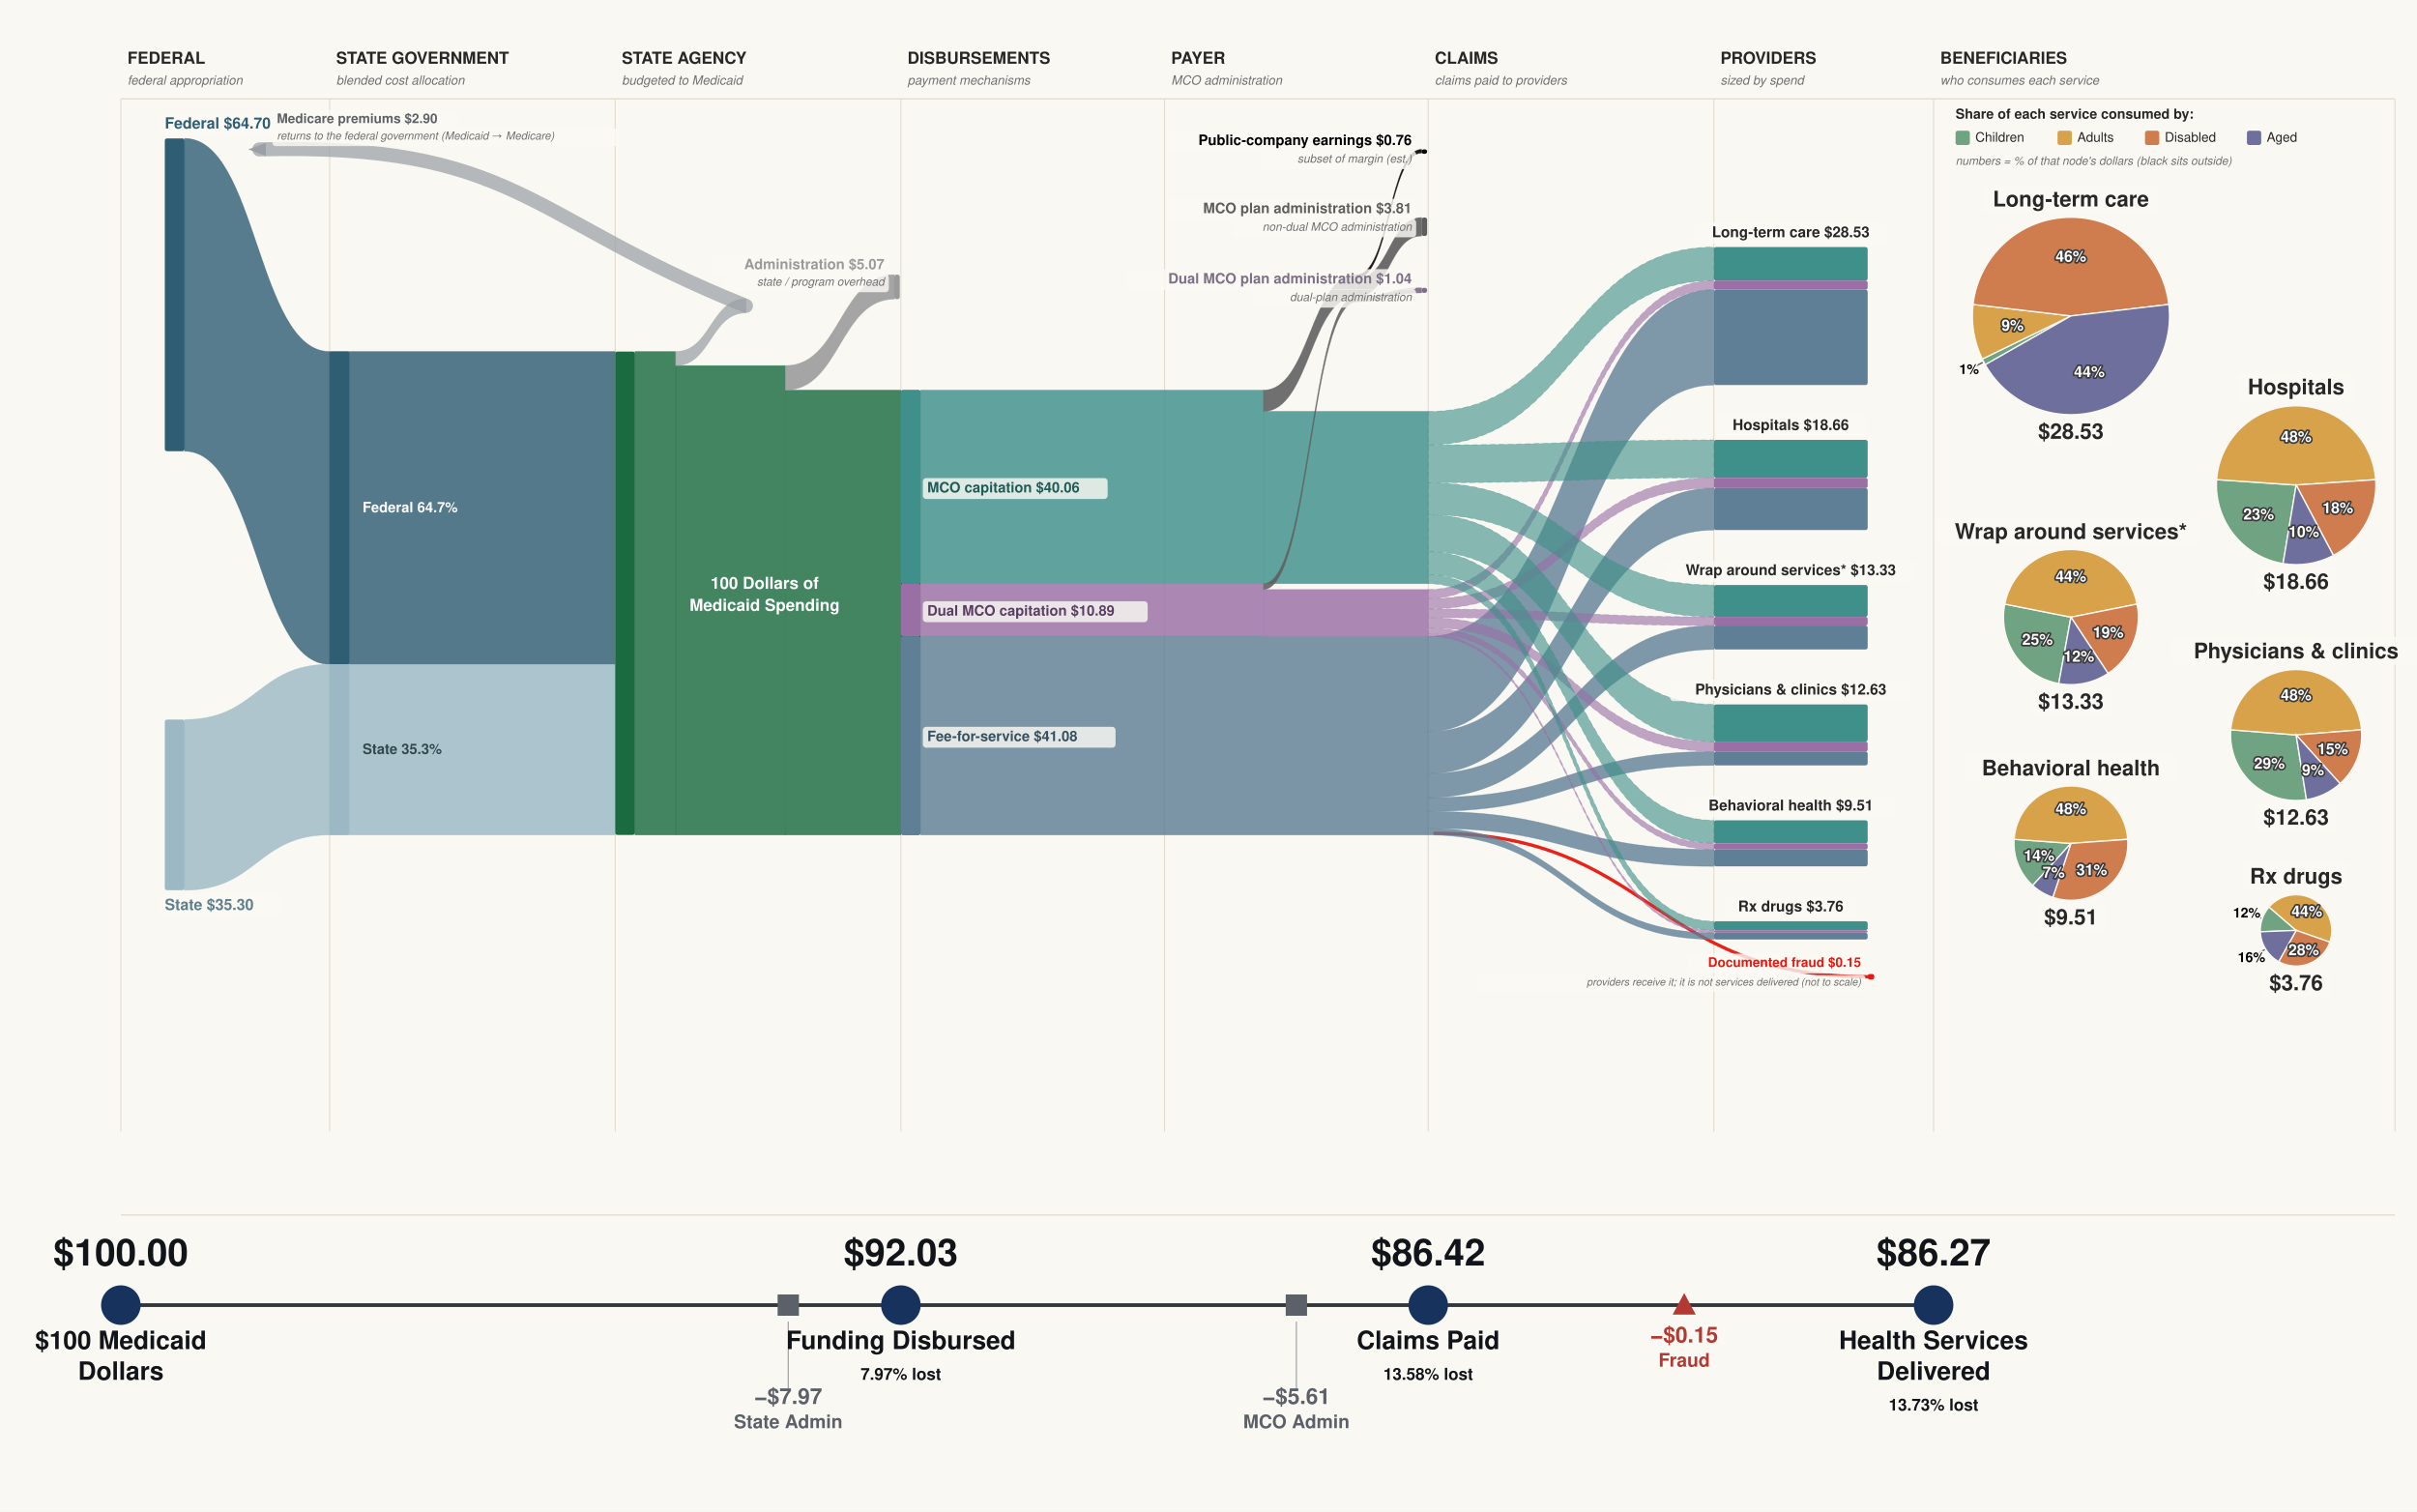
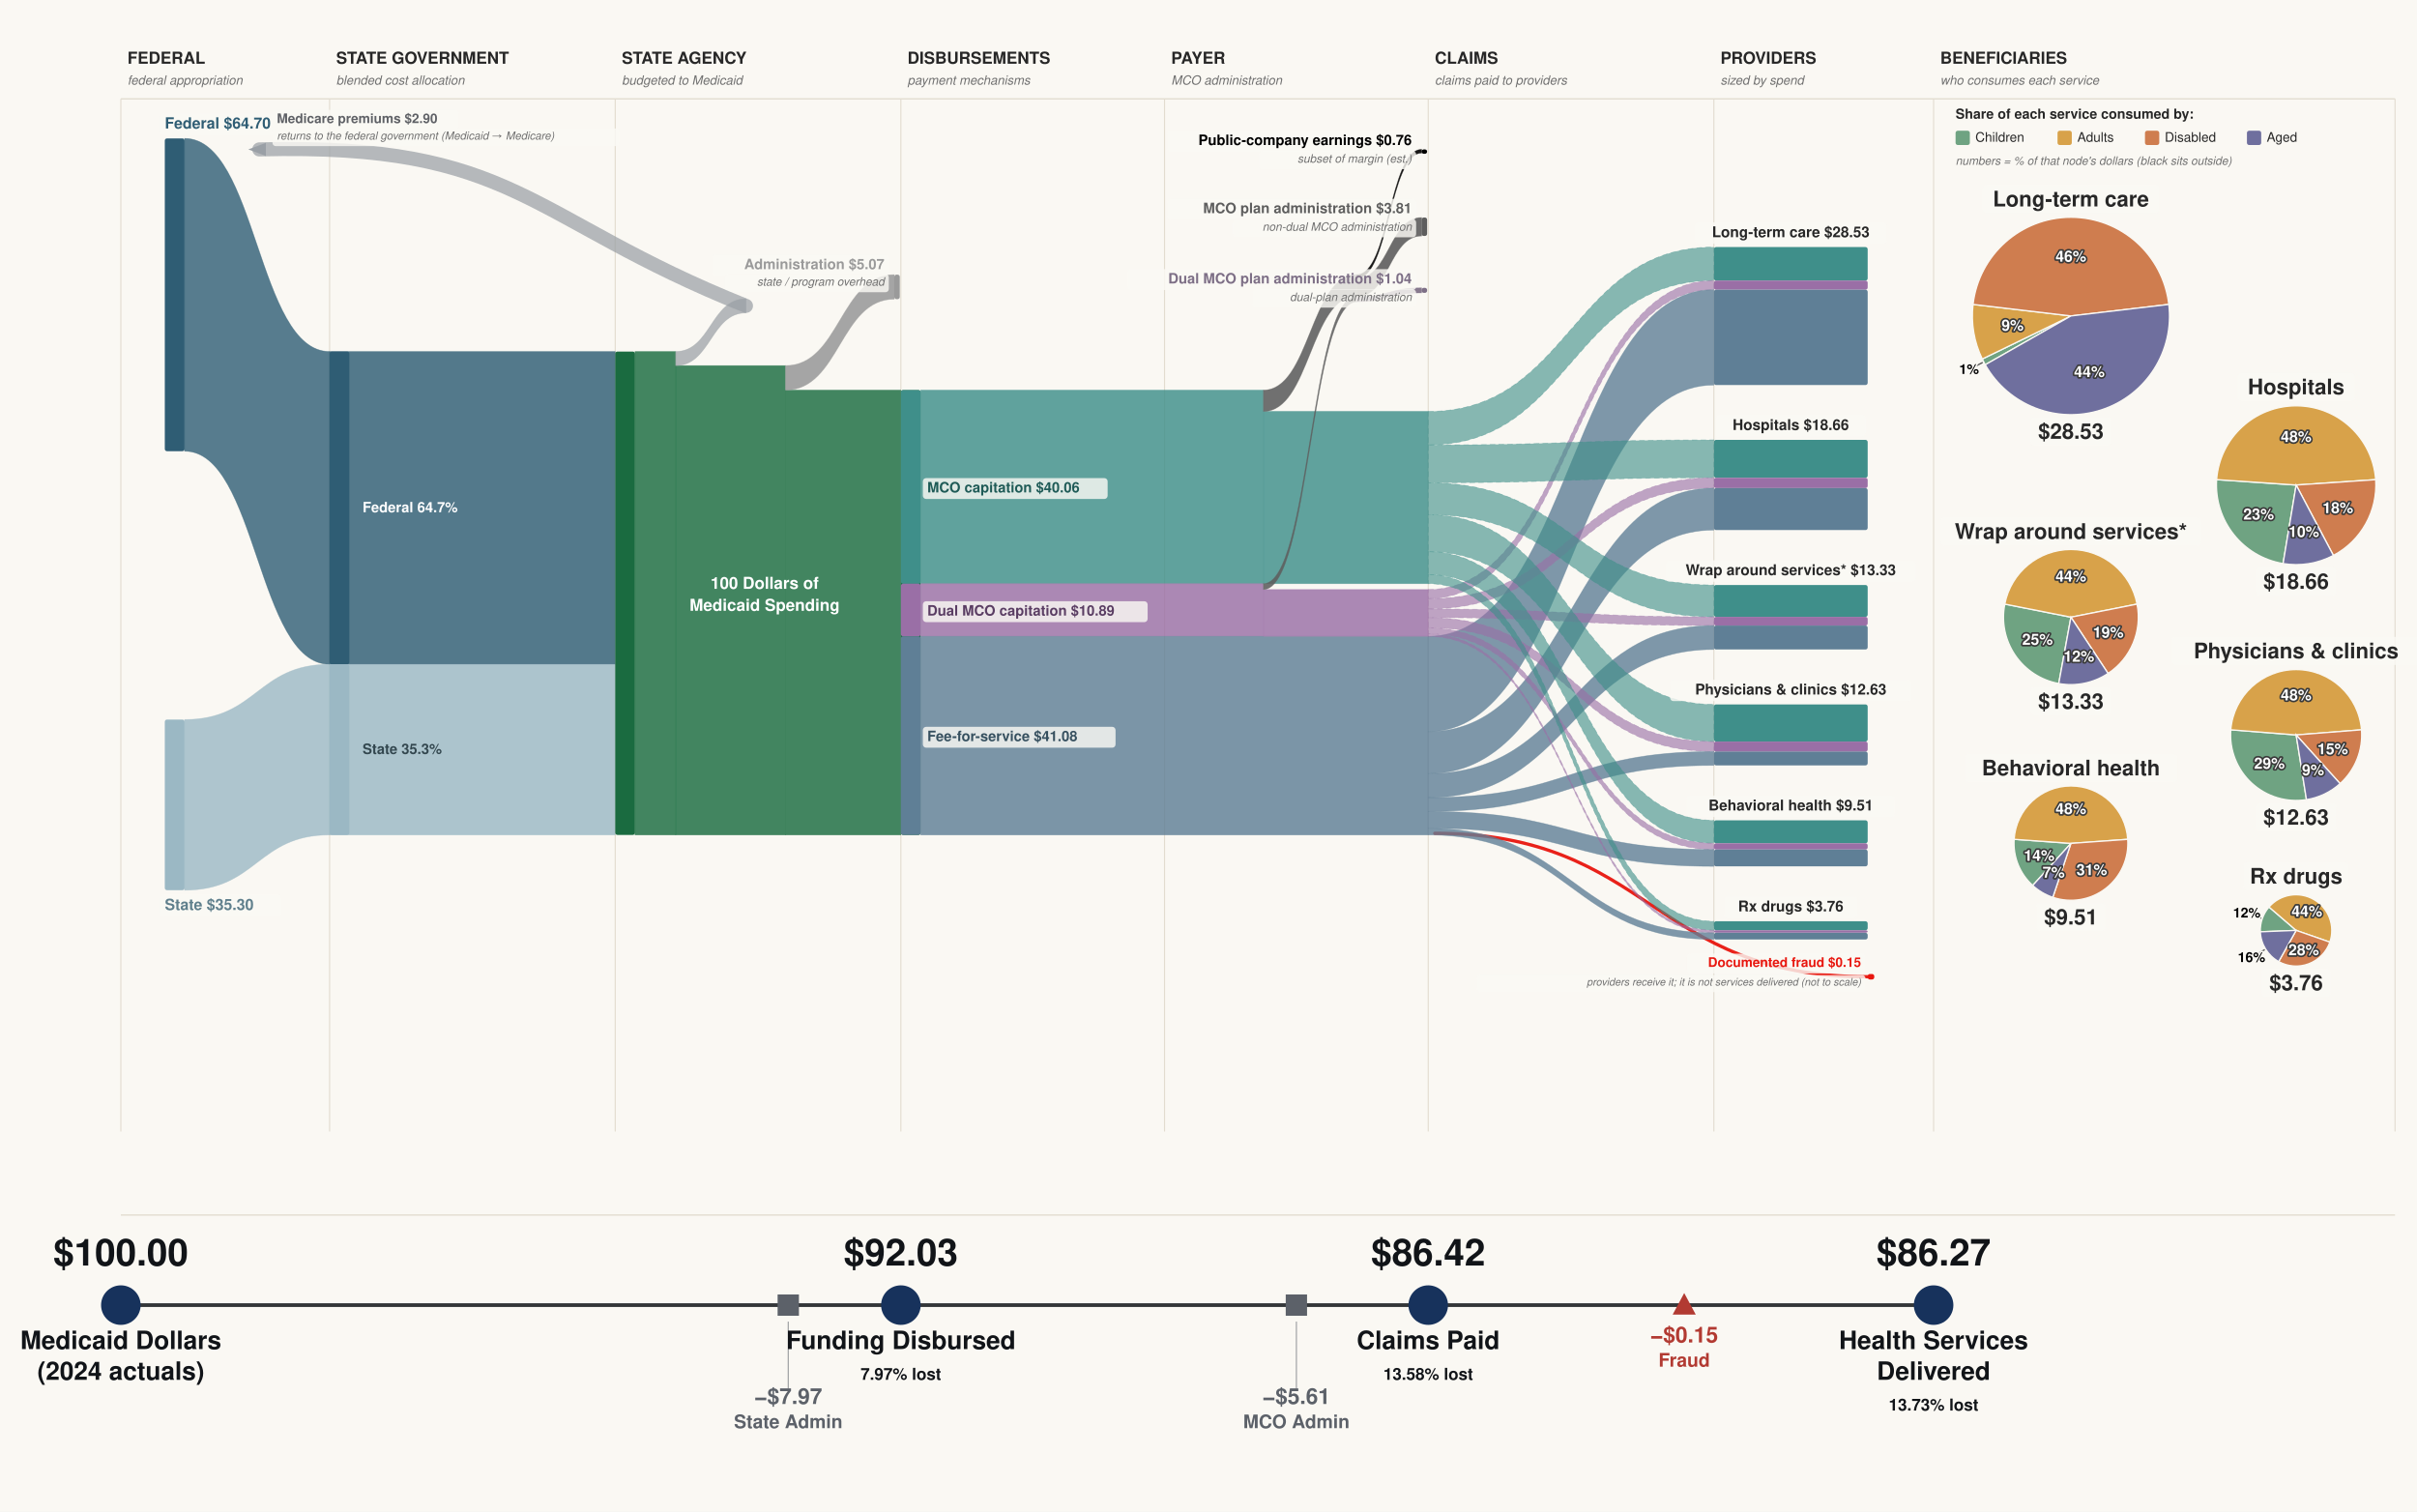
<svg xmlns="http://www.w3.org/2000/svg" viewBox="0 0 2200 1376" width="100%">
  <g id="baseline">
    <rect x="0" y="0" width="2200" height="1376" fill="#faf8f3" />
    <text x="116.0" y="58.0" font-family="Segoe UI, Helvetica, Arial, sans-serif" font-size="15" fill="#272727" text-anchor="start" font-weight="bold">FEDERAL</text>
    <text x="116.0" y="77.0" font-family="Segoe UI, Helvetica, Arial, sans-serif" font-size="11.5" fill="#6f6f6f" text-anchor="start" font-weight="normal" font-style="italic">federal appropriation</text>
    <line x1="110" y1="90" x2="110" y2="1030" stroke="#e2dccf" stroke-width="1" />
    <text x="306.0" y="58.0" font-family="Segoe UI, Helvetica, Arial, sans-serif" font-size="15" fill="#272727" text-anchor="start" font-weight="bold">STATE GOVERNMENT</text>
    <text x="306.0" y="77.0" font-family="Segoe UI, Helvetica, Arial, sans-serif" font-size="11.5" fill="#6f6f6f" text-anchor="start" font-weight="normal" font-style="italic">blended cost allocation</text>
    <line x1="300" y1="90" x2="300" y2="1030" stroke="#e2dccf" stroke-width="1" />
    <text x="566.0" y="58.0" font-family="Segoe UI, Helvetica, Arial, sans-serif" font-size="15" fill="#272727" text-anchor="start" font-weight="bold">STATE AGENCY</text>
    <text x="566.0" y="77.0" font-family="Segoe UI, Helvetica, Arial, sans-serif" font-size="11.5" fill="#6f6f6f" text-anchor="start" font-weight="normal" font-style="italic">budgeted to Medicaid</text>
    <line x1="560" y1="90" x2="560" y2="1030" stroke="#e2dccf" stroke-width="1" />
    <text x="826.0" y="58.0" font-family="Segoe UI, Helvetica, Arial, sans-serif" font-size="15" fill="#272727" text-anchor="start" font-weight="bold">DISBURSEMENTS</text>
    <text x="826.0" y="77.0" font-family="Segoe UI, Helvetica, Arial, sans-serif" font-size="11.5" fill="#6f6f6f" text-anchor="start" font-weight="normal" font-style="italic">payment mechanisms</text>
    <line x1="820" y1="90" x2="820" y2="1030" stroke="#e2dccf" stroke-width="1" />
    <text x="1066.0" y="58.0" font-family="Segoe UI, Helvetica, Arial, sans-serif" font-size="15" fill="#272727" text-anchor="start" font-weight="bold">PAYER</text>
    <text x="1066.0" y="77.0" font-family="Segoe UI, Helvetica, Arial, sans-serif" font-size="11.5" fill="#6f6f6f" text-anchor="start" font-weight="normal" font-style="italic">MCO administration</text>
    <line x1="1060" y1="90" x2="1060" y2="1030" stroke="#e2dccf" stroke-width="1" />
    <text x="1306.0" y="58.0" font-family="Segoe UI, Helvetica, Arial, sans-serif" font-size="15" fill="#272727" text-anchor="start" font-weight="bold">CLAIMS</text>
    <text x="1306.0" y="77.0" font-family="Segoe UI, Helvetica, Arial, sans-serif" font-size="11.5" fill="#6f6f6f" text-anchor="start" font-weight="normal" font-style="italic">claims paid to providers</text>
    <line x1="1300" y1="90" x2="1300" y2="1030" stroke="#e2dccf" stroke-width="1" />
    <text x="1566.0" y="58.0" font-family="Segoe UI, Helvetica, Arial, sans-serif" font-size="15" fill="#272727" text-anchor="start" font-weight="bold">PROVIDERS</text>
    <text x="1566.0" y="77.0" font-family="Segoe UI, Helvetica, Arial, sans-serif" font-size="11.5" fill="#6f6f6f" text-anchor="start" font-weight="normal" font-style="italic">sized by spend</text>
    <line x1="1560" y1="90" x2="1560" y2="1030" stroke="#e2dccf" stroke-width="1" />
    <text x="1766.0" y="58.0" font-family="Segoe UI, Helvetica, Arial, sans-serif" font-size="15" fill="#272727" text-anchor="start" font-weight="bold">BENEFICIARIES</text>
    <text x="1766.0" y="77.0" font-family="Segoe UI, Helvetica, Arial, sans-serif" font-size="11.5" fill="#6f6f6f" text-anchor="start" font-weight="normal" font-style="italic">who consumes each service</text>
    <line x1="1760" y1="90" x2="1760" y2="1030" stroke="#e2dccf" stroke-width="1" />
    <line x1="2180" y1="90" x2="2180" y2="1030" stroke="#e2dccf" stroke-width="1" />
    <line x1="110" y1="90" x2="2180" y2="90" stroke="#e2dccf" stroke-width="1.2" />
    <rect x="150.0" y="126.0" width="18.0" height="284.7" rx="2" fill="#2f5d74" fill-opacity="1.0" />
    <rect x="150.0" y="655.0" width="18.0" height="155.3" rx="2" fill="#9bb8c4" fill-opacity="1.0" />
    <rect x="146.0" y="103.0" width="125.6" height="20.0" rx="3" fill="#faf8f3" fill-opacity="0.82" />
    <text x="150.0" y="117.0" font-family="Segoe UI, Helvetica, Arial, sans-serif" font-size="14" fill="#2f5d74" text-anchor="start" font-weight="bold">Federal  $64.70</text>
    <rect x="146.0" y="814.3" width="109.9" height="20.0" rx="3" fill="#faf8f3" fill-opacity="0.82" />
    <text x="150.0" y="828.3" font-family="Segoe UI, Helvetica, Arial, sans-serif" font-size="14" fill="#5f7f8c" text-anchor="start" font-weight="bold">State  $35.30</text>
    <path d="M168.0,126.0 C234.0,126.0 234.0,320.0 300.0,320.0 L300.0,604.7 C234.0,604.7 234.0,410.7 168.0,410.7 Z" fill="#2f5d74" fill-opacity="0.8" stroke="#2f5d74" stroke-opacity="0.45" stroke-width="0.6" />
    <path d="M168.0,655.0 C234.0,655.0 234.0,604.7 300.0,604.7 L300.0,760.0 C234.0,760.0 234.0,810.3 168.0,810.3 Z" fill="#9bb8c4" fill-opacity="0.8" stroke="#9bb8c4" stroke-opacity="0.45" stroke-width="0.6" />
    <path d="M300.0,320.0 C430.0,320.0 430.0,320.0 560.0,320.0 L560.0,604.7 C430.0,604.7 430.0,604.7 300.0,604.7 Z" fill="#2f5d74" fill-opacity="0.82" stroke="#2f5d74" stroke-opacity="0.45" stroke-width="0.6" />
    <path d="M300.0,604.7 C430.0,604.7 430.0,604.7 560.0,604.7 L560.0,760.0 C430.0,760.0 430.0,760.0 300.0,760.0 Z" fill="#9bb8c4" fill-opacity="0.82" stroke="#9bb8c4" stroke-opacity="0.45" stroke-width="0.6" />
    <rect x="300.0" y="320.0" width="18.0" height="284.7" rx="2" fill="#2f5d74" fill-opacity="1.0" />
    <rect x="300.0" y="604.7" width="18.0" height="155.3" rx="2" fill="#9bb8c4" fill-opacity="1.0" />
    <text x="330.0" y="466.3" font-family="Segoe UI, Helvetica, Arial, sans-serif" font-size="13" fill="#ffffff" text-anchor="start" font-weight="bold">Federal 64.7%</text>
    <text x="330.0" y="686.3" font-family="Segoe UI, Helvetica, Arial, sans-serif" font-size="13" fill="#33474f" text-anchor="start" font-weight="bold">State 35.3%</text>
    <rect x="560.0" y="320.0" width="18.0" height="440.0" rx="2" fill="#1a6b40" fill-opacity="1.0" />
    <path d="M578.0,320.0 C596.5,320.0 596.5,320.0 615.0,320.0 L615.0,760.0 C596.5,760.0 596.5,760.0 578.0,760.0 Z" fill="#1a6b40" fill-opacity="0.82" stroke="#1a6b40" stroke-opacity="0.45" stroke-width="0.6" />
    <path d="M615.0,332.8 C665.0,332.8 665.0,332.8 715.0,332.8 L715.0,760.0 C665.0,760.0 665.0,760.0 615.0,760.0 Z" fill="#1a6b40" fill-opacity="0.82" stroke="#1a6b40" stroke-opacity="0.45" stroke-width="0.6" />
    <path d="M715.0,355.1 C767.5,355.1 767.5,355.1 820.0,355.1 L820.0,760.0 C767.5,760.0 767.5,760.0 715.0,760.0 Z" fill="#1a6b40" fill-opacity="0.82" stroke="#1a6b40" stroke-opacity="0.45" stroke-width="0.6" />
    <path d="M715.0,332.8 C764.5,332.8 764.5,250.0 814.0,250.0 L814.0,272.3 C764.5,272.3 764.5,355.1 715.0,355.1 Z" fill="#9a9a9a" fill-opacity="0.88" stroke="#9a9a9a" stroke-opacity="0.45" stroke-width="0.6" />
    <rect x="814.0" y="250.0" width="5.0" height="22.3" rx="2" fill="#9a9a9a" fill-opacity="1.0" />
    <rect x="648.1" y="232.0" width="160.9" height="19.0" rx="3" fill="#faf8f3" fill-opacity="0.82" />
    <text x="805.0" y="245.0" font-family="Segoe UI, Helvetica, Arial, sans-serif" font-size="13" fill="#9a9a9a" text-anchor="end" font-weight="bold">Administration  $5.07</text>
    <rect x="659.9" y="249.5" width="149.1" height="16.5" rx="3" fill="#faf8f3" fill-opacity="0.82" />
    <text x="805.0" y="260.0" font-family="Segoe UI, Helvetica, Arial, sans-serif" font-size="10.5" fill="#6f6f6f" text-anchor="end" font-weight="normal" font-style="italic">state / program overhead</text>
    <path d="M615.0,320.0 C647.0,320.0 647.0,272.0 679.0,272.0 L679.0,284.8 C647.0,284.8 647.0,332.8 615.0,332.8 Z" fill="#9aa0a6" fill-opacity="0.72" stroke="#9aa0a6" stroke-opacity="0.45" stroke-width="0.6" />
    <path d="M679.0,278.4 C479.0,198.4 470,130 236,136" fill="none" stroke="#9aa0a6" stroke-width="12.8" stroke-opacity="0.72" stroke-linecap="round" />
    <path d="M226,136 l16,-6 l0,12 Z" fill="#9aa0a6" />
    <rect x="248.0" y="100.0" width="169.3" height="18.0" rx="3" fill="#faf8f3" fill-opacity="0.82" />
    <text x="252.0" y="112.0" font-family="Segoe UI, Helvetica, Arial, sans-serif" font-size="12" fill="#5f6166" text-anchor="start" font-weight="bold">Medicare premiums  $2.90</text>
    <rect x="248.0" y="117.0" width="316.0" height="16.0" rx="3" fill="#faf8f3" fill-opacity="0.82" />
    <text x="252.0" y="127.0" font-family="Segoe UI, Helvetica, Arial, sans-serif" font-size="10" fill="#6f6f6f" text-anchor="start" font-weight="normal" font-style="italic">returns to the federal government (Medicaid → Medicare)</text>
    <rect x="820.0" y="355.1" width="18.0" height="404.9" rx="2" fill="#1a6b40" fill-opacity="1.0" />
    <text x="696.0" y="536.0" font-family="Segoe UI, Helvetica, Arial, sans-serif" font-size="15" fill="#ffffff" text-anchor="middle" font-weight="bold">100 Dollars of</text>
    <text x="696.0" y="556.0" font-family="Segoe UI, Helvetica, Arial, sans-serif" font-size="15" fill="#ffffff" text-anchor="middle" font-weight="bold">Medicaid Spending</text>
    <path d="M838.0,355.1 C994.0,355.1 994.0,355.1 1150.0,355.1 L1150.0,531.3 C994.0,531.3 994.0,531.3 838.0,531.3 Z" fill="#3f8f8a" fill-opacity="0.82" stroke="#3f8f8a" stroke-opacity="0.45" stroke-width="0.6" />
    <path d="M838.0,531.3 C994.0,531.3 994.0,531.3 1150.0,531.3 L1150.0,579.2 C994.0,579.2 994.0,579.2 838.0,579.2 Z" fill="#9a6fa6" fill-opacity="0.82" stroke="#9a6fa6" stroke-opacity="0.45" stroke-width="0.6" />
    <path d="M838.0,579.2 C1069.0,579.2 1069.0,579.2 1300.0,579.2 L1300.0,760.0 C1069.0,760.0 1069.0,760.0 838.0,760.0 Z" fill="#5f7f96" fill-opacity="0.82" stroke="#5f7f96" stroke-opacity="0.45" stroke-width="0.6" />
    <rect x="820.0" y="355.1" width="18.0" height="176.3" rx="2" fill="#3f8f8a" fill-opacity="1.0" />
    <rect x="820.0" y="531.3" width="18.0" height="47.9" rx="2" fill="#9a6fa6" fill-opacity="1.0" />
    <rect x="820.0" y="579.2" width="18.0" height="180.8" rx="2" fill="#5f7f96" fill-opacity="1.0" />
    <rect x="840.0" y="435.2" width="168.2" height="19.0" rx="3" fill="#faf8f3" fill-opacity="0.82" />
    <text x="844.0" y="448.2" font-family="Segoe UI, Helvetica, Arial, sans-serif" font-size="13" fill="#1f5b57" text-anchor="start" font-weight="bold">MCO capitation  $40.06</text>
    <rect x="840.0" y="547.3" width="204.6" height="19.0" rx="3" fill="#faf8f3" fill-opacity="0.82" />
    <text x="844.0" y="560.3" font-family="Segoe UI, Helvetica, Arial, sans-serif" font-size="13" fill="#5a3d63" text-anchor="start" font-weight="bold">Dual MCO capitation  $10.89</text>
    <rect x="840.0" y="661.6" width="175.4" height="19.0" rx="3" fill="#faf8f3" fill-opacity="0.82" />
    <text x="844.0" y="674.6" font-family="Segoe UI, Helvetica, Arial, sans-serif" font-size="13" fill="#36505f" text-anchor="start" font-weight="bold">Fee-for-service  $41.08</text>
    <path d="M1150.0,374.5 C1225.0,374.5 1225.0,374.5 1300.0,374.5 L1300.0,531.3 C1225.0,531.3 1225.0,531.3 1150.0,531.3 Z" fill="#3f8f8a" fill-opacity="0.82" stroke="#3f8f8a" stroke-opacity="0.45" stroke-width="0.6" />
    <path d="M1150.0,536.6 C1225.0,536.6 1225.0,536.6 1300.0,536.6 L1300.0,579.2 C1225.0,579.2 1225.0,579.2 1150.0,579.2 Z" fill="#9a6fa6" fill-opacity="0.82" stroke="#9a6fa6" stroke-opacity="0.45" stroke-width="0.6" />
    <path d="M1150.0,355.1 C1192.5,355.1 1192.5,250.0 1235.0,250.0 L1235.0,269.4 C1192.5,269.4 1192.5,374.5 1150.0,374.5 Z" fill="#5e5e5e" fill-opacity="0.88" stroke="#5e5e5e" stroke-opacity="0.45" stroke-width="0.6" />
    <path d="M1150.0,531.3 C1192.5,531.3 1192.5,269.4 1235.0,269.4 L1235.0,274.7 C1192.5,274.7 1192.5,536.6 1150.0,536.6 Z" fill="#5e5e5e" fill-opacity="0.88" stroke="#5e5e5e" stroke-opacity="0.45" stroke-width="0.6" />
    <path d="M1235.0,250.0 C1264.5,250.0 1264.5,136.0 1294.0,136.0 L1294.0,139.3 C1264.5,139.3 1264.5,253.3 1235.0,253.3 Z" fill="#000000" fill-opacity="0.9" stroke="#000000" stroke-opacity="0.45" stroke-width="0.6" />
    <rect x="1294.0" y="136.0" width="5.0" height="4.0" rx="2" fill="#000000" fill-opacity="1.0" />
    <rect x="1062.6" y="119.0" width="226.4" height="19.0" rx="3" fill="#faf8f3" fill-opacity="0.82" />
    <text x="1285.0" y="132.0" font-family="Segoe UI, Helvetica, Arial, sans-serif" font-size="13" fill="#000000" text-anchor="end" font-weight="bold">Public-company earnings  $0.76</text>
    <rect x="1145.8" y="137.5" width="143.2" height="16.5" rx="3" fill="#faf8f3" fill-opacity="0.82" />
    <text x="1285.0" y="148.0" font-family="Segoe UI, Helvetica, Arial, sans-serif" font-size="10.5" fill="#6f6f6f" text-anchor="end" font-weight="normal" font-style="italic">subset of margin (est.)</text>
    <path d="M1235.0,253.3 C1264.5,253.3 1264.5,198.0 1294.0,198.0 L1294.0,214.8 C1264.5,214.8 1264.5,270.1 1235.0,270.1 Z" fill="#5e5e5e" fill-opacity="0.9" stroke="#5e5e5e" stroke-opacity="0.45" stroke-width="0.6" />
    <rect x="1294.0" y="198.0" width="5.0" height="16.8" rx="2" fill="#5e5e5e" fill-opacity="1.0" />
    <rect x="1062.6" y="181.0" width="226.4" height="19.0" rx="3" fill="#faf8f3" fill-opacity="0.82" />
    <text x="1285.0" y="194.0" font-family="Segoe UI, Helvetica, Arial, sans-serif" font-size="13" fill="#5e5e5e" text-anchor="end" font-weight="bold">MCO plan administration  $3.81</text>
    <rect x="1122.2" y="199.5" width="166.8" height="16.5" rx="3" fill="#faf8f3" fill-opacity="0.82" />
    <text x="1285.0" y="210.0" font-family="Segoe UI, Helvetica, Arial, sans-serif" font-size="10.5" fill="#6f6f6f" text-anchor="end" font-weight="normal" font-style="italic">non-dual MCO administration</text>
    <path d="M1235.0,270.1 C1264.5,270.1 1264.5,262.0 1294.0,262.0 L1294.0,266.6 C1264.5,266.6 1264.5,274.7 1235.0,274.7 Z" fill="#7d6f86" fill-opacity="0.92" stroke="#7d6f86" stroke-opacity="0.45" stroke-width="0.6" />
    <rect x="1294.0" y="262.0" width="5.0" height="4.6" rx="2" fill="#7d6f86" fill-opacity="1.0" />
    <rect x="1026.2" y="245.0" width="262.8" height="19.0" rx="3" fill="#faf8f3" fill-opacity="0.82" />
    <text x="1285.0" y="258.0" font-family="Segoe UI, Helvetica, Arial, sans-serif" font-size="13" fill="#7d6f86" text-anchor="end" font-weight="bold">Dual MCO plan administration  $1.04</text>
    <rect x="1139.9" y="263.5" width="149.1" height="16.5" rx="3" fill="#faf8f3" fill-opacity="0.82" />
    <text x="1285.0" y="274.0" font-family="Segoe UI, Helvetica, Arial, sans-serif" font-size="10.5" fill="#6f6f6f" text-anchor="end" font-weight="normal" font-style="italic">dual-plan administration</text>
    <path d="M1306.0,758.5 C1503.0,758.5 1503.0,889.1 1700.0,889.1" fill="none" stroke="#e8170f" stroke-width="3.0" stroke-opacity="0.95" stroke-linecap="round" />
    <rect x="1700.0" y="886.6" width="6.0" height="5.0" rx="2" fill="#e8170f" fill-opacity="1.0" />
    <rect x="1535.4" y="868.1" width="162.6" height="18.0" rx="3" fill="#faf8f3" fill-opacity="0.82" />
    <text x="1694.0" y="880.1" font-family="Segoe UI, Helvetica, Arial, sans-serif" font-size="12" fill="#e8170f" text-anchor="end" font-weight="bold">Documented fraud  $0.15</text>
    <rect x="1344.2" y="887.6" width="353.8" height="15.5" rx="3" fill="#faf8f3" fill-opacity="0.82" />
    <text x="1694.0" y="897.1" font-family="Segoe UI, Helvetica, Arial, sans-serif" font-size="9.5" fill="#6f6f6f" text-anchor="end" font-weight="normal" font-style="italic">providers receive it; it is not services delivered (not to scale)</text>
    <path d="M1300.0,374.5 C1430.0,374.5 1430.0,224.9 1560.0,224.9 L1560.0,255.4 C1430.0,255.4 1430.0,405.0 1300.0,405.0 Z" fill="#3f8f8a" fill-opacity="0.62" stroke="#3f8f8a" stroke-opacity="0.45" stroke-width="0.6" stroke-dasharray="5 3" />
    <path d="M1300.0,536.6 C1430.0,536.6 1430.0,255.4 1560.0,255.4 L1560.0,263.7 C1430.0,263.7 1430.0,544.9 1300.0,544.9 Z" fill="#9a6fa6" fill-opacity="0.62" stroke="#9a6fa6" stroke-opacity="0.45" stroke-width="0.6" stroke-dasharray="5 3" />
    <path d="M1300.0,579.2 C1430.0,579.2 1430.0,263.7 1560.0,263.7 L1560.0,350.5 C1430.0,350.5 1430.0,666.0 1300.0,666.0 Z" fill="#5f7f96" fill-opacity="0.8" stroke="#5f7f96" stroke-opacity="0.45" stroke-width="0.6" />
    <path d="M1300.0,405.0 C1430.0,405.0 1430.0,400.4 1560.0,400.4 L1560.0,434.9 C1430.0,434.9 1430.0,439.5 1300.0,439.5 Z" fill="#3f8f8a" fill-opacity="0.62" stroke="#3f8f8a" stroke-opacity="0.45" stroke-width="0.6" stroke-dasharray="5 3" />
    <path d="M1300.0,544.9 C1430.0,544.9 1430.0,434.9 1560.0,434.9 L1560.0,444.3 C1430.0,444.3 1430.0,554.3 1300.0,554.3 Z" fill="#9a6fa6" fill-opacity="0.62" stroke="#9a6fa6" stroke-opacity="0.45" stroke-width="0.6" stroke-dasharray="5 3" />
    <path d="M1300.0,666.0 C1430.0,666.0 1430.0,444.3 1560.0,444.3 L1560.0,482.5 C1430.0,482.5 1430.0,704.2 1300.0,704.2 Z" fill="#5f7f96" fill-opacity="0.8" stroke="#5f7f96" stroke-opacity="0.45" stroke-width="0.6" />
    <path d="M1300.0,439.5 C1430.0,439.5 1430.0,532.5 1560.0,532.5 L1560.0,561.5 C1430.0,561.5 1430.0,468.5 1300.0,468.5 Z" fill="#3f8f8a" fill-opacity="0.62" stroke="#3f8f8a" stroke-opacity="0.45" stroke-width="0.6" stroke-dasharray="5 3" />
    <path d="M1300.0,554.3 C1430.0,554.3 1430.0,561.5 1560.0,561.5 L1560.0,569.4 C1430.0,569.4 1430.0,562.2 1300.0,562.2 Z" fill="#9a6fa6" fill-opacity="0.62" stroke="#9a6fa6" stroke-opacity="0.45" stroke-width="0.6" stroke-dasharray="5 3" />
    <path d="M1300.0,704.2 C1430.0,704.2 1430.0,569.4 1560.0,569.4 L1560.0,591.2 C1430.0,591.2 1430.0,726.0 1300.0,726.0 Z" fill="#5f7f96" fill-opacity="0.8" stroke="#5f7f96" stroke-opacity="0.45" stroke-width="0.6" />
    <path d="M1300.0,468.5 C1430.0,468.5 1430.0,641.2 1560.0,641.2 L1560.0,675.0 C1430.0,675.0 1430.0,502.2 1300.0,502.2 Z" fill="#3f8f8a" fill-opacity="0.62" stroke="#3f8f8a" stroke-opacity="0.45" stroke-width="0.6" stroke-dasharray="5 3" />
    <path d="M1300.0,562.2 C1430.0,562.2 1430.0,675.0 1560.0,675.0 L1560.0,684.1 C1430.0,684.1 1430.0,571.4 1300.0,571.4 Z" fill="#9a6fa6" fill-opacity="0.62" stroke="#9a6fa6" stroke-opacity="0.45" stroke-width="0.6" stroke-dasharray="5 3" />
    <path d="M1300.0,726.0 C1430.0,726.0 1430.0,684.1 1560.0,684.1 L1560.0,696.7 C1430.0,696.7 1430.0,738.6 1300.0,738.6 Z" fill="#5f7f96" fill-opacity="0.8" stroke="#5f7f96" stroke-opacity="0.45" stroke-width="0.6" />
    <path d="M1300.0,502.2 C1430.0,502.2 1430.0,746.7 1560.0,746.7 L1560.0,767.6 C1430.0,767.6 1430.0,523.1 1300.0,523.1 Z" fill="#3f8f8a" fill-opacity="0.62" stroke="#3f8f8a" stroke-opacity="0.45" stroke-width="0.6" stroke-dasharray="5 3" />
    <path d="M1300.0,571.4 C1430.0,571.4 1430.0,767.6 1560.0,767.6 L1560.0,773.3 C1430.0,773.3 1430.0,577.0 1300.0,577.0 Z" fill="#9a6fa6" fill-opacity="0.62" stroke="#9a6fa6" stroke-opacity="0.45" stroke-width="0.6" stroke-dasharray="5 3" />
    <path d="M1300.0,738.6 C1430.0,738.6 1430.0,773.3 1560.0,773.3 L1560.0,788.6 C1430.0,788.6 1430.0,753.9 1300.0,753.9 Z" fill="#5f7f96" fill-opacity="0.8" stroke="#5f7f96" stroke-opacity="0.45" stroke-width="0.6" />
    <path d="M1300.0,523.1 C1430.0,523.1 1430.0,838.6 1560.0,838.6 L1560.0,846.8 C1430.0,846.8 1430.0,531.3 1300.0,531.3 Z" fill="#3f8f8a" fill-opacity="0.62" stroke="#3f8f8a" stroke-opacity="0.45" stroke-width="0.6" stroke-dasharray="5 3" />
    <path d="M1300.0,577.0 C1430.0,577.0 1430.0,846.8 1560.0,846.8 L1560.0,849.1 C1430.0,849.1 1430.0,579.3 1300.0,579.3 Z" fill="#9a6fa6" fill-opacity="0.62" stroke="#9a6fa6" stroke-opacity="0.45" stroke-width="0.6" stroke-dasharray="5 3" />
    <path d="M1300.0,753.9 C1430.0,753.9 1430.0,849.1 1560.0,849.1 L1560.0,855.1 C1430.0,855.1 1430.0,760.0 1300.0,760.0 Z" fill="#5f7f96" fill-opacity="0.8" stroke="#5f7f96" stroke-opacity="0.45" stroke-width="0.6" />
    <rect x="1560.0" y="224.9" width="140.0" height="30.5" rx="2" fill="#3f8f8a" fill-opacity="1.0" />
    <rect x="1560.0" y="255.4" width="140.0" height="8.3" rx="2" fill="#9a6fa6" fill-opacity="1.0" />
    <rect x="1560.0" y="263.7" width="140.0" height="86.8" rx="2" fill="#5f7f96" fill-opacity="1.0" />
    <rect x="1542.8" y="202.4" width="174.3" height="19.5" rx="3" fill="#faf8f3" fill-opacity="0.82" />
    <text x="1630.0" y="215.9" font-family="Segoe UI, Helvetica, Arial, sans-serif" font-size="13.5" fill="#272727" text-anchor="middle" font-weight="bold">Long-term care  $28.53</text>
    <rect x="1560.0" y="400.4" width="140.0" height="34.5" rx="2" fill="#3f8f8a" fill-opacity="1.0" />
    <rect x="1560.0" y="434.9" width="140.0" height="9.4" rx="2" fill="#9a6fa6" fill-opacity="1.0" />
    <rect x="1560.0" y="444.3" width="140.0" height="38.2" rx="2" fill="#5f7f96" fill-opacity="1.0" />
    <rect x="1561.7" y="377.9" width="136.5" height="19.5" rx="3" fill="#faf8f3" fill-opacity="0.82" />
    <text x="1630.0" y="391.4" font-family="Segoe UI, Helvetica, Arial, sans-serif" font-size="13.5" fill="#272727" text-anchor="middle" font-weight="bold">Hospitals  $18.66</text>
    <rect x="1560.0" y="532.5" width="140.0" height="29.0" rx="2" fill="#3f8f8a" fill-opacity="1.0" />
    <rect x="1560.0" y="561.5" width="140.0" height="7.9" rx="2" fill="#9a6fa6" fill-opacity="1.0" />
    <rect x="1560.0" y="569.4" width="140.0" height="21.8" rx="2" fill="#5f7f96" fill-opacity="1.0" />
    <rect x="1516.4" y="510.0" width="227.2" height="19.5" rx="3" fill="#faf8f3" fill-opacity="0.82" />
    <text x="1630.0" y="523.5" font-family="Segoe UI, Helvetica, Arial, sans-serif" font-size="13.5" fill="#272727" text-anchor="middle" font-weight="bold">Wrap around services*  $13.33</text>
    <rect x="1560.0" y="641.2" width="140.0" height="33.8" rx="2" fill="#3f8f8a" fill-opacity="1.0" />
    <rect x="1560.0" y="675.0" width="140.0" height="9.2" rx="2" fill="#9a6fa6" fill-opacity="1.0" />
    <rect x="1560.0" y="684.1" width="140.0" height="12.6" rx="2" fill="#5f7f96" fill-opacity="1.0" />
    <rect x="1520.2" y="618.7" width="219.7" height="19.5" rx="3" fill="#faf8f3" fill-opacity="0.82" />
    <text x="1630.0" y="632.2" font-family="Segoe UI, Helvetica, Arial, sans-serif" font-size="13.5" fill="#272727" text-anchor="middle" font-weight="bold">Physicians &amp; clinics  $12.63</text>
    <rect x="1560.0" y="746.7" width="140.0" height="20.9" rx="2" fill="#3f8f8a" fill-opacity="1.0" />
    <rect x="1560.0" y="767.6" width="140.0" height="5.7" rx="2" fill="#9a6fa6" fill-opacity="1.0" />
    <rect x="1560.0" y="773.3" width="140.0" height="15.3" rx="2" fill="#5f7f96" fill-opacity="1.0" />
    <rect x="1535.3" y="724.2" width="189.4" height="19.5" rx="3" fill="#faf8f3" fill-opacity="0.82" />
    <text x="1630.0" y="737.7" font-family="Segoe UI, Helvetica, Arial, sans-serif" font-size="13.5" fill="#272727" text-anchor="middle" font-weight="bold">Behavioral health  $9.51</text>
    <rect x="1560.0" y="838.6" width="140.0" height="8.2" rx="2" fill="#3f8f8a" fill-opacity="1.0" />
    <rect x="1560.0" y="846.8" width="140.0" height="2.2" rx="2" fill="#9a6fa6" fill-opacity="1.0" />
    <rect x="1560.0" y="849.1" width="140.0" height="6.1" rx="2" fill="#5f7f96" fill-opacity="1.0" />
    <rect x="1569.3" y="816.1" width="121.4" height="19.5" rx="3" fill="#faf8f3" fill-opacity="0.82" />
    <text x="1630.0" y="829.6" font-family="Segoe UI, Helvetica, Arial, sans-serif" font-size="13.5" fill="#272727" text-anchor="middle" font-weight="bold">Rx drugs  $3.76</text>
    <path d="M1885.0,287.6 L1807.0,332.0 A89.7,89.7 0 0,1 1804.3,326.8 Z" fill="#6fa382" stroke="#faf8f3" stroke-width="1.2" />
    <path d="M1885.0,287.6 L1804.3,326.8 A89.7,89.7 0 0,1 1795.9,277.1 Z" fill="#d8a24a" stroke="#faf8f3" stroke-width="1.2" />
    <path d="M1885.0,287.6 L1795.9,277.1 A89.7,89.7 0 0,1 1974.1,277.1 Z" fill="#cf7d4f" stroke="#faf8f3" stroke-width="1.2" />
    <path d="M1885.0,287.6 L1974.1,277.1 A89.7,89.7 0 0,1 1807.0,332.0 Z" fill="#6f6f9e" stroke="#faf8f3" stroke-width="1.2" />
    <line x1="1804.7" y1="329.9" x2="1796.7" y2="334.1" stroke="#555555" stroke-width="1.2" />
    <text x="1792.3" y="340.4" font-family="Segoe UI,Helvetica,Arial,sans-serif" font-size="12.5" text-anchor="middle" font-weight="bold" paint-order="stroke" stroke="#faf8f3" stroke-width="2.8" stroke-linejoin="round" fill="#000000">1%</text>
    <text x="1831.9" y="301.0" font-family="Segoe UI,Helvetica,Arial,sans-serif" font-size="14" text-anchor="middle" font-weight="bold" paint-order="stroke" stroke="#3a3a3a" stroke-width="3.0" stroke-linejoin="round" fill="#ffffff">9%</text>
    <text x="1885.0" y="238.2" font-family="Segoe UI,Helvetica,Arial,sans-serif" font-size="14" text-anchor="middle" font-weight="bold" paint-order="stroke" stroke="#3a3a3a" stroke-width="3.0" stroke-linejoin="round" fill="#ffffff">46%</text>
    <text x="1901.8" y="343.2" font-family="Segoe UI,Helvetica,Arial,sans-serif" font-size="14" text-anchor="middle" font-weight="bold" paint-order="stroke" stroke="#3a3a3a" stroke-width="3.0" stroke-linejoin="round" fill="#ffffff">44%</text>
    <rect x="1804.6" y="168.4" width="160.9" height="25.5" rx="3" fill="#faf8f3" fill-opacity="0.82" />
    <text x="1885.0" y="187.9" font-family="Segoe UI, Helvetica, Arial, sans-serif" font-size="19.5" fill="#272727" text-anchor="middle" font-weight="bold">Long-term care</text>
    <rect x="1848.2" y="379.9" width="73.5" height="25.5" rx="3" fill="#faf8f3" fill-opacity="0.82" />
    <text x="1885.0" y="399.4" font-family="Segoe UI, Helvetica, Arial, sans-serif" font-size="19.5" fill="#272727" text-anchor="middle" font-weight="bold">$28.53</text>
    <path d="M2090.0,441.5 L2078.1,513.0 A72.6,72.6 0 0,1 2017.6,436.6 Z" fill="#6fa382" stroke="#faf8f3" stroke-width="1.2" />
    <path d="M2090.0,441.5 L2017.6,436.6 A72.6,72.6 0 0,1 2162.4,436.6 Z" fill="#d8a24a" stroke="#faf8f3" stroke-width="1.2" />
    <path d="M2090.0,441.5 L2162.4,436.6 A72.6,72.6 0 0,1 2123.9,505.6 Z" fill="#cf7d4f" stroke="#faf8f3" stroke-width="1.2" />
    <path d="M2090.0,441.5 L2123.9,505.6 A72.6,72.6 0 0,1 2078.1,513.0 Z" fill="#6f6f9e" stroke="#faf8f3" stroke-width="1.2" />
    <text x="2055.9" y="472.9" font-family="Segoe UI,Helvetica,Arial,sans-serif" font-size="14" text-anchor="middle" font-weight="bold" paint-order="stroke" stroke="#3a3a3a" stroke-width="3.0" stroke-linejoin="round" fill="#ffffff">23%</text>
    <text x="2090.0" y="402.3" font-family="Segoe UI,Helvetica,Arial,sans-serif" font-size="14" text-anchor="middle" font-weight="bold" paint-order="stroke" stroke="#3a3a3a" stroke-width="3.0" stroke-linejoin="round" fill="#ffffff">48%</text>
    <text x="2128.0" y="467.1" font-family="Segoe UI,Helvetica,Arial,sans-serif" font-size="14" text-anchor="middle" font-weight="bold" paint-order="stroke" stroke="#3a3a3a" stroke-width="3.0" stroke-linejoin="round" fill="#ffffff">18%</text>
    <text x="2097.0" y="488.8" font-family="Segoe UI,Helvetica,Arial,sans-serif" font-size="14" text-anchor="middle" font-weight="bold" paint-order="stroke" stroke="#3a3a3a" stroke-width="3.0" stroke-linejoin="round" fill="#ffffff">10%</text>
    <rect x="2036.9" y="339.4" width="106.3" height="25.5" rx="3" fill="#faf8f3" fill-opacity="0.82" />
    <text x="2090.0" y="358.9" font-family="Segoe UI, Helvetica, Arial, sans-serif" font-size="19.5" fill="#272727" text-anchor="middle" font-weight="bold">Hospitals</text>
    <rect x="2053.2" y="516.5" width="73.5" height="25.5" rx="3" fill="#faf8f3" fill-opacity="0.82" />
    <text x="2090.0" y="536.0" font-family="Segoe UI, Helvetica, Arial, sans-serif" font-size="19.5" fill="#272727" text-anchor="middle" font-weight="bold">$18.66</text>
    <path d="M1885.0,561.8 L1873.9,622.2 A61.3,61.3 0 0,1 1824.8,549.9 Z" fill="#6fa382" stroke="#faf8f3" stroke-width="1.2" />
    <path d="M1885.0,561.8 L1824.8,549.9 A61.3,61.3 0 0,1 1945.2,549.9 Z" fill="#d8a24a" stroke="#faf8f3" stroke-width="1.2" />
    <path d="M1885.0,561.8 L1945.2,549.9 A61.3,61.3 0 0,1 1918.8,613.0 Z" fill="#cf7d4f" stroke="#faf8f3" stroke-width="1.2" />
    <path d="M1885.0,561.8 L1918.8,613.0 A61.3,61.3 0 0,1 1873.9,622.2 Z" fill="#6f6f9e" stroke="#faf8f3" stroke-width="1.2" />
    <text x="1854.6" y="586.9" font-family="Segoe UI,Helvetica,Arial,sans-serif" font-size="14" text-anchor="middle" font-weight="bold" paint-order="stroke" stroke="#3a3a3a" stroke-width="3.0" stroke-linejoin="round" fill="#ffffff">25%</text>
    <text x="1885.0" y="529.4" font-family="Segoe UI,Helvetica,Arial,sans-serif" font-size="14" text-anchor="middle" font-weight="bold" paint-order="stroke" stroke="#3a3a3a" stroke-width="3.0" stroke-linejoin="round" fill="#ffffff">44%</text>
    <text x="1919.0" y="580.4" font-family="Segoe UI,Helvetica,Arial,sans-serif" font-size="14" text-anchor="middle" font-weight="bold" paint-order="stroke" stroke="#3a3a3a" stroke-width="3.0" stroke-linejoin="round" fill="#ffffff">19%</text>
    <text x="1892.3" y="602.3" font-family="Segoe UI,Helvetica,Arial,sans-serif" font-size="14" text-anchor="middle" font-weight="bold" paint-order="stroke" stroke="#3a3a3a" stroke-width="3.0" stroke-linejoin="round" fill="#ffffff">12%</text>
    <rect x="1766.3" y="471.0" width="237.3" height="25.5" rx="3" fill="#faf8f3" fill-opacity="0.82" />
    <text x="1885.0" y="490.5" font-family="Segoe UI, Helvetica, Arial, sans-serif" font-size="19.5" fill="#272727" text-anchor="middle" font-weight="bold">Wrap around services*</text>
    <rect x="1848.2" y="625.7" width="73.5" height="25.5" rx="3" fill="#faf8f3" fill-opacity="0.82" />
    <text x="1885.0" y="645.2" font-family="Segoe UI, Helvetica, Arial, sans-serif" font-size="19.5" fill="#272727" text-anchor="middle" font-weight="bold">$13.33</text>
    <path d="M2090.0,669.0 L2099.4,727.9 A59.7,59.7 0 0,1 2030.5,664.3 Z" fill="#6fa382" stroke="#faf8f3" stroke-width="1.2" />
    <path d="M2090.0,669.0 L2030.5,664.3 A59.7,59.7 0 0,1 2149.5,664.3 Z" fill="#d8a24a" stroke="#faf8f3" stroke-width="1.2" />
    <path d="M2090.0,669.0 L2149.5,664.3 A59.7,59.7 0 0,1 2130.0,713.3 Z" fill="#cf7d4f" stroke="#faf8f3" stroke-width="1.2" />
    <path d="M2090.0,669.0 L2130.0,713.3 A59.7,59.7 0 0,1 2099.4,727.9 Z" fill="#6f6f9e" stroke="#faf8f3" stroke-width="1.2" />
    <text x="2065.7" y="699.7" font-family="Segoe UI,Helvetica,Arial,sans-serif" font-size="14" text-anchor="middle" font-weight="bold" paint-order="stroke" stroke="#3a3a3a" stroke-width="3.0" stroke-linejoin="round" fill="#ffffff">29%</text>
    <text x="2090.0" y="637.5" font-family="Segoe UI,Helvetica,Arial,sans-serif" font-size="14" text-anchor="middle" font-weight="bold" paint-order="stroke" stroke="#3a3a3a" stroke-width="3.0" stroke-linejoin="round" fill="#ffffff">48%</text>
    <text x="2123.3" y="686.6" font-family="Segoe UI,Helvetica,Arial,sans-serif" font-size="14" text-anchor="middle" font-weight="bold" paint-order="stroke" stroke="#3a3a3a" stroke-width="3.0" stroke-linejoin="round" fill="#ffffff">15%</text>
    <text x="2105.4" y="705.7" font-family="Segoe UI,Helvetica,Arial,sans-serif" font-size="14" text-anchor="middle" font-weight="bold" paint-order="stroke" stroke="#3a3a3a" stroke-width="3.0" stroke-linejoin="round" fill="#ffffff">9%</text>
    <rect x="1976.8" y="579.7" width="226.4" height="25.5" rx="3" fill="#faf8f3" fill-opacity="0.82" />
    <text x="2090.0" y="599.2" font-family="Segoe UI, Helvetica, Arial, sans-serif" font-size="19.5" fill="#272727" text-anchor="middle" font-weight="bold">Physicians &amp; clinics</text>
    <rect x="2053.2" y="731.2" width="73.5" height="25.5" rx="3" fill="#faf8f3" fill-opacity="0.82" />
    <text x="2090.0" y="750.7" font-family="Segoe UI, Helvetica, Arial, sans-serif" font-size="19.5" fill="#272727" text-anchor="middle" font-weight="bold">$12.63</text>
    <path d="M1885.0,767.7 L1850.2,806.0 A51.8,51.8 0 0,1 1833.3,764.0 Z" fill="#6fa382" stroke="#faf8f3" stroke-width="1.2" />
    <path d="M1885.0,767.7 L1833.3,764.0 A51.8,51.8 0 0,1 1936.7,764.0 Z" fill="#d8a24a" stroke="#faf8f3" stroke-width="1.2" />
    <path d="M1885.0,767.7 L1936.7,764.0 A51.8,51.8 0 0,1 1868.5,816.8 Z" fill="#cf7d4f" stroke="#faf8f3" stroke-width="1.2" />
    <path d="M1885.0,767.7 L1868.5,816.8 A51.8,51.8 0 0,1 1850.2,806.0 Z" fill="#6f6f9e" stroke="#faf8f3" stroke-width="1.2" />
    <text x="1856.1" y="783.6" font-family="Segoe UI,Helvetica,Arial,sans-serif" font-size="14" text-anchor="middle" font-weight="bold" paint-order="stroke" stroke="#3a3a3a" stroke-width="3.0" stroke-linejoin="round" fill="#ffffff">14%</text>
    <text x="1885.0" y="741.0" font-family="Segoe UI,Helvetica,Arial,sans-serif" font-size="14" text-anchor="middle" font-weight="bold" paint-order="stroke" stroke="#3a3a3a" stroke-width="3.0" stroke-linejoin="round" fill="#ffffff">48%</text>
    <text x="1904.0" y="796.6" font-family="Segoe UI,Helvetica,Arial,sans-serif" font-size="14" text-anchor="middle" font-weight="bold" paint-order="stroke" stroke="#3a3a3a" stroke-width="3.0" stroke-linejoin="round" fill="#ffffff">31%</text>
    <text x="1869.3" y="798.9" font-family="Segoe UI,Helvetica,Arial,sans-serif" font-size="14" text-anchor="middle" font-weight="bold" paint-order="stroke" stroke="#3a3a3a" stroke-width="3.0" stroke-linejoin="round" fill="#ffffff">7%</text>
    <rect x="1788.2" y="686.3" width="193.6" height="25.5" rx="3" fill="#faf8f3" fill-opacity="0.82" />
    <text x="1885.0" y="705.8" font-family="Segoe UI, Helvetica, Arial, sans-serif" font-size="19.5" fill="#272727" text-anchor="middle" font-weight="bold">Behavioral health</text>
    <rect x="1853.7" y="822.0" width="62.6" height="25.5" rx="3" fill="#faf8f3" fill-opacity="0.82" />
    <text x="1885.0" y="841.5" font-family="Segoe UI, Helvetica, Arial, sans-serif" font-size="19.5" fill="#272727" text-anchor="middle" font-weight="bold">$9.51</text>
    <path d="M2090.0,846.9 L2057.4,848.2 A32.6,32.6 0 0,1 2065.3,825.6 Z" fill="#6fa382" stroke="#faf8f3" stroke-width="1.2" />
    <path d="M2090.0,846.9 L2065.3,825.6 A32.6,32.6 0 0,1 2120.7,857.6 Z" fill="#d8a24a" stroke="#faf8f3" stroke-width="1.2" />
    <path d="M2090.0,846.9 L2120.7,857.6 A32.6,32.6 0 0,1 2074.1,875.3 Z" fill="#cf7d4f" stroke="#faf8f3" stroke-width="1.2" />
    <path d="M2090.0,846.9 L2074.1,875.3 A32.6,32.6 0 0,1 2057.4,848.2 Z" fill="#6f6f9e" stroke="#faf8f3" stroke-width="1.2" />
    <line x1="2058.3" y1="835.8" x2="2049.8" y2="832.9" stroke="#555555" stroke-width="1.2" />
    <text x="2045.1" y="835.2" font-family="Segoe UI,Helvetica,Arial,sans-serif" font-size="12.5" text-anchor="middle" font-weight="bold" paint-order="stroke" stroke="#faf8f3" stroke-width="2.8" stroke-linejoin="round" fill="#000000">12%</text>
    <text x="2099.8" y="834.3" font-family="Segoe UI,Helvetica,Arial,sans-serif" font-size="14" text-anchor="middle" font-weight="bold" paint-order="stroke" stroke="#3a3a3a" stroke-width="3.0" stroke-linejoin="round" fill="#ffffff">44%</text>
    <text x="2096.9" y="869.5" font-family="Segoe UI,Helvetica,Arial,sans-serif" font-size="14" text-anchor="middle" font-weight="bold" paint-order="stroke" stroke="#3a3a3a" stroke-width="3.0" stroke-linejoin="round" fill="#ffffff">28%</text>
    <line x1="2061.4" y1="864.4" x2="2053.7" y2="869.1" stroke="#555555" stroke-width="1.2" />
    <text x="2049.4" y="875.7" font-family="Segoe UI,Helvetica,Arial,sans-serif" font-size="12.5" text-anchor="middle" font-weight="bold" paint-order="stroke" stroke="#faf8f3" stroke-width="2.8" stroke-linejoin="round" fill="#000000">16%</text>
    <rect x="2042.3" y="784.8" width="95.4" height="25.5" rx="3" fill="#faf8f3" fill-opacity="0.82" />
    <text x="2090.0" y="804.3" font-family="Segoe UI, Helvetica, Arial, sans-serif" font-size="19.5" fill="#272727" text-anchor="middle" font-weight="bold">Rx drugs</text>
    <rect x="2058.7" y="881.9" width="62.6" height="25.5" rx="3" fill="#faf8f3" fill-opacity="0.82" />
    <text x="2090.0" y="901.4" font-family="Segoe UI, Helvetica, Arial, sans-serif" font-size="19.5" fill="#272727" text-anchor="middle" font-weight="bold">$3.76</text>
    <text x="1780.0" y="108.0" font-family="Segoe UI, Helvetica, Arial, sans-serif" font-size="12.5" fill="#272727" text-anchor="start" font-weight="bold">Share of each service consumed by:</text>
    <rect x="1780.0" y="119.0" width="13.0" height="13.0" rx="2" fill="#6fa382" fill-opacity="1.0" />
    <text x="1798.0" y="129.0" font-family="Segoe UI, Helvetica, Arial, sans-serif" font-size="12" fill="#272727" text-anchor="start" font-weight="normal">Children</text>
    <rect x="1872.8" y="119.0" width="13.0" height="13.0" rx="2" fill="#d8a24a" fill-opacity="1.0" />
    <text x="1890.8" y="129.0" font-family="Segoe UI, Helvetica, Arial, sans-serif" font-size="12" fill="#272727" text-anchor="start" font-weight="normal">Adults</text>
    <rect x="1952.4" y="119.0" width="13.0" height="13.0" rx="2" fill="#cf7d4f" fill-opacity="1.0" />
    <text x="1970.4" y="129.0" font-family="Segoe UI, Helvetica, Arial, sans-serif" font-size="12" fill="#272727" text-anchor="start" font-weight="normal">Disabled</text>
    <rect x="2045.2" y="119.0" width="13.0" height="13.0" rx="2" fill="#6f6f9e" fill-opacity="1.0" />
    <text x="2063.2" y="129.0" font-family="Segoe UI, Helvetica, Arial, sans-serif" font-size="12" fill="#272727" text-anchor="start" font-weight="normal">Aged</text>
    <text x="1780.0" y="150.0" font-family="Segoe UI, Helvetica, Arial, sans-serif" font-size="10.5" fill="#6f6f6f" text-anchor="start" font-weight="normal" font-style="italic">numbers = % of that node's dollars (black sits outside)</text>
    <line x1="110" y1="1106" x2="2180" y2="1106" stroke="#e2dccf" stroke-width="1.2" />
    <line x1="110" y1="1188.0" x2="1760" y2="1188.0" stroke="#111418" stroke-width="3.4" stroke-opacity="0.85" />
    <rect x="707.8" y="1178.3" width="19.4" height="19.4" fill="#5c6169" />
    <line x1="717.5" y1="1203.0" x2="717.5" y2="1264.0" stroke="#5c6169" stroke-width="1.1" stroke-opacity="0.55" />
    <text x="717.5" y="1278.0" font-family="Segoe UI, Helvetica, Arial, sans-serif" font-size="20" fill="#5c6169" text-anchor="middle" font-weight="bold">−$7.97</text>
    <text x="717.5" y="1300.0" font-family="Segoe UI, Helvetica, Arial, sans-serif" font-size="17" fill="#5c6169" text-anchor="middle" font-weight="bold">State Admin</text>
    <rect x="1170.3" y="1178.3" width="19.4" height="19.4" fill="#5c6169" />
    <line x1="1180.0" y1="1203.0" x2="1180.0" y2="1264.0" stroke="#5c6169" stroke-width="1.1" stroke-opacity="0.55" />
    <text x="1180.0" y="1278.0" font-family="Segoe UI, Helvetica, Arial, sans-serif" font-size="20" fill="#5c6169" text-anchor="middle" font-weight="bold">−$5.61</text>
    <text x="1180.0" y="1300.0" font-family="Segoe UI, Helvetica, Arial, sans-serif" font-size="17" fill="#5c6169" text-anchor="middle" font-weight="bold">MCO Admin</text>
    <polygon points="1533.0,1177.0 1543.5,1196.6 1522.5,1196.6" fill="#b23a32" />
    <text x="1533.0" y="1222.0" font-family="Segoe UI, Helvetica, Arial, sans-serif" font-size="20" fill="#b23a32" text-anchor="middle" font-weight="bold">−$0.15</text>
    <text x="1533.0" y="1244.0" font-family="Segoe UI, Helvetica, Arial, sans-serif" font-size="17" fill="#b23a32" text-anchor="middle" font-weight="bold">Fraud</text>
    <circle cx="110" cy="1188.0" r="18.0" fill="#17325c" />
    <text x="110.0" y="1152.0" font-family="Segoe UI, Helvetica, Arial, sans-serif" font-size="34" fill="#111418" text-anchor="middle" font-weight="bold">$100.00</text>
-     <text x="110.0" y="1228.0" font-family="Segoe UI, Helvetica, Arial, sans-serif" font-size="23" fill="#111418" text-anchor="middle" font-weight="bold">$100 Medicaid</text>
-     <text x="110.0" y="1256.0" font-family="Segoe UI, Helvetica, Arial, sans-serif" font-size="23" fill="#111418" text-anchor="middle" font-weight="bold">Dollars</text>
+     <text x="110.0" y="1228.0" font-family="Segoe UI, Helvetica, Arial, sans-serif" font-size="23" fill="#111418" text-anchor="middle" font-weight="bold">Medicaid Dollars</text>
+     <text x="110.0" y="1256.0" font-family="Segoe UI, Helvetica, Arial, sans-serif" font-size="23" fill="#111418" text-anchor="middle" font-weight="bold">(2024 actuals)</text>
    <circle cx="820" cy="1188.0" r="18.0" fill="#17325c" />
    <text x="820.0" y="1152.0" font-family="Segoe UI, Helvetica, Arial, sans-serif" font-size="34" fill="#111418" text-anchor="middle" font-weight="bold">$92.03</text>
    <text x="820.0" y="1228.0" font-family="Segoe UI, Helvetica, Arial, sans-serif" font-size="23" fill="#111418" text-anchor="middle" font-weight="bold">Funding Disbursed</text>
    <text x="820.0" y="1256.0" font-family="Segoe UI, Helvetica, Arial, sans-serif" font-size="15" fill="#111418" text-anchor="middle" font-weight="bold">7.97% lost</text>
    <circle cx="1300" cy="1188.0" r="18.0" fill="#17325c" />
    <text x="1300.0" y="1152.0" font-family="Segoe UI, Helvetica, Arial, sans-serif" font-size="34" fill="#111418" text-anchor="middle" font-weight="bold">$86.42</text>
    <text x="1300.0" y="1228.0" font-family="Segoe UI, Helvetica, Arial, sans-serif" font-size="23" fill="#111418" text-anchor="middle" font-weight="bold">Claims Paid</text>
    <text x="1300.0" y="1256.0" font-family="Segoe UI, Helvetica, Arial, sans-serif" font-size="15" fill="#111418" text-anchor="middle" font-weight="bold">13.58% lost</text>
    <circle cx="1760" cy="1188.0" r="18.0" fill="#17325c" />
    <text x="1760.0" y="1152.0" font-family="Segoe UI, Helvetica, Arial, sans-serif" font-size="34" fill="#111418" text-anchor="middle" font-weight="bold">$86.27</text>
    <text x="1760.0" y="1228.0" font-family="Segoe UI, Helvetica, Arial, sans-serif" font-size="23" fill="#111418" text-anchor="middle" font-weight="bold">Health Services</text>
    <text x="1760.0" y="1256.0" font-family="Segoe UI, Helvetica, Arial, sans-serif" font-size="23" fill="#111418" text-anchor="middle" font-weight="bold">Delivered</text>
    <text x="1760.0" y="1284.0" font-family="Segoe UI, Helvetica, Arial, sans-serif" font-size="15" fill="#111418" text-anchor="middle" font-weight="bold">13.73% lost</text>
  </g>
  <g id="overlay-hr1" display="none">
</g>
</svg>
